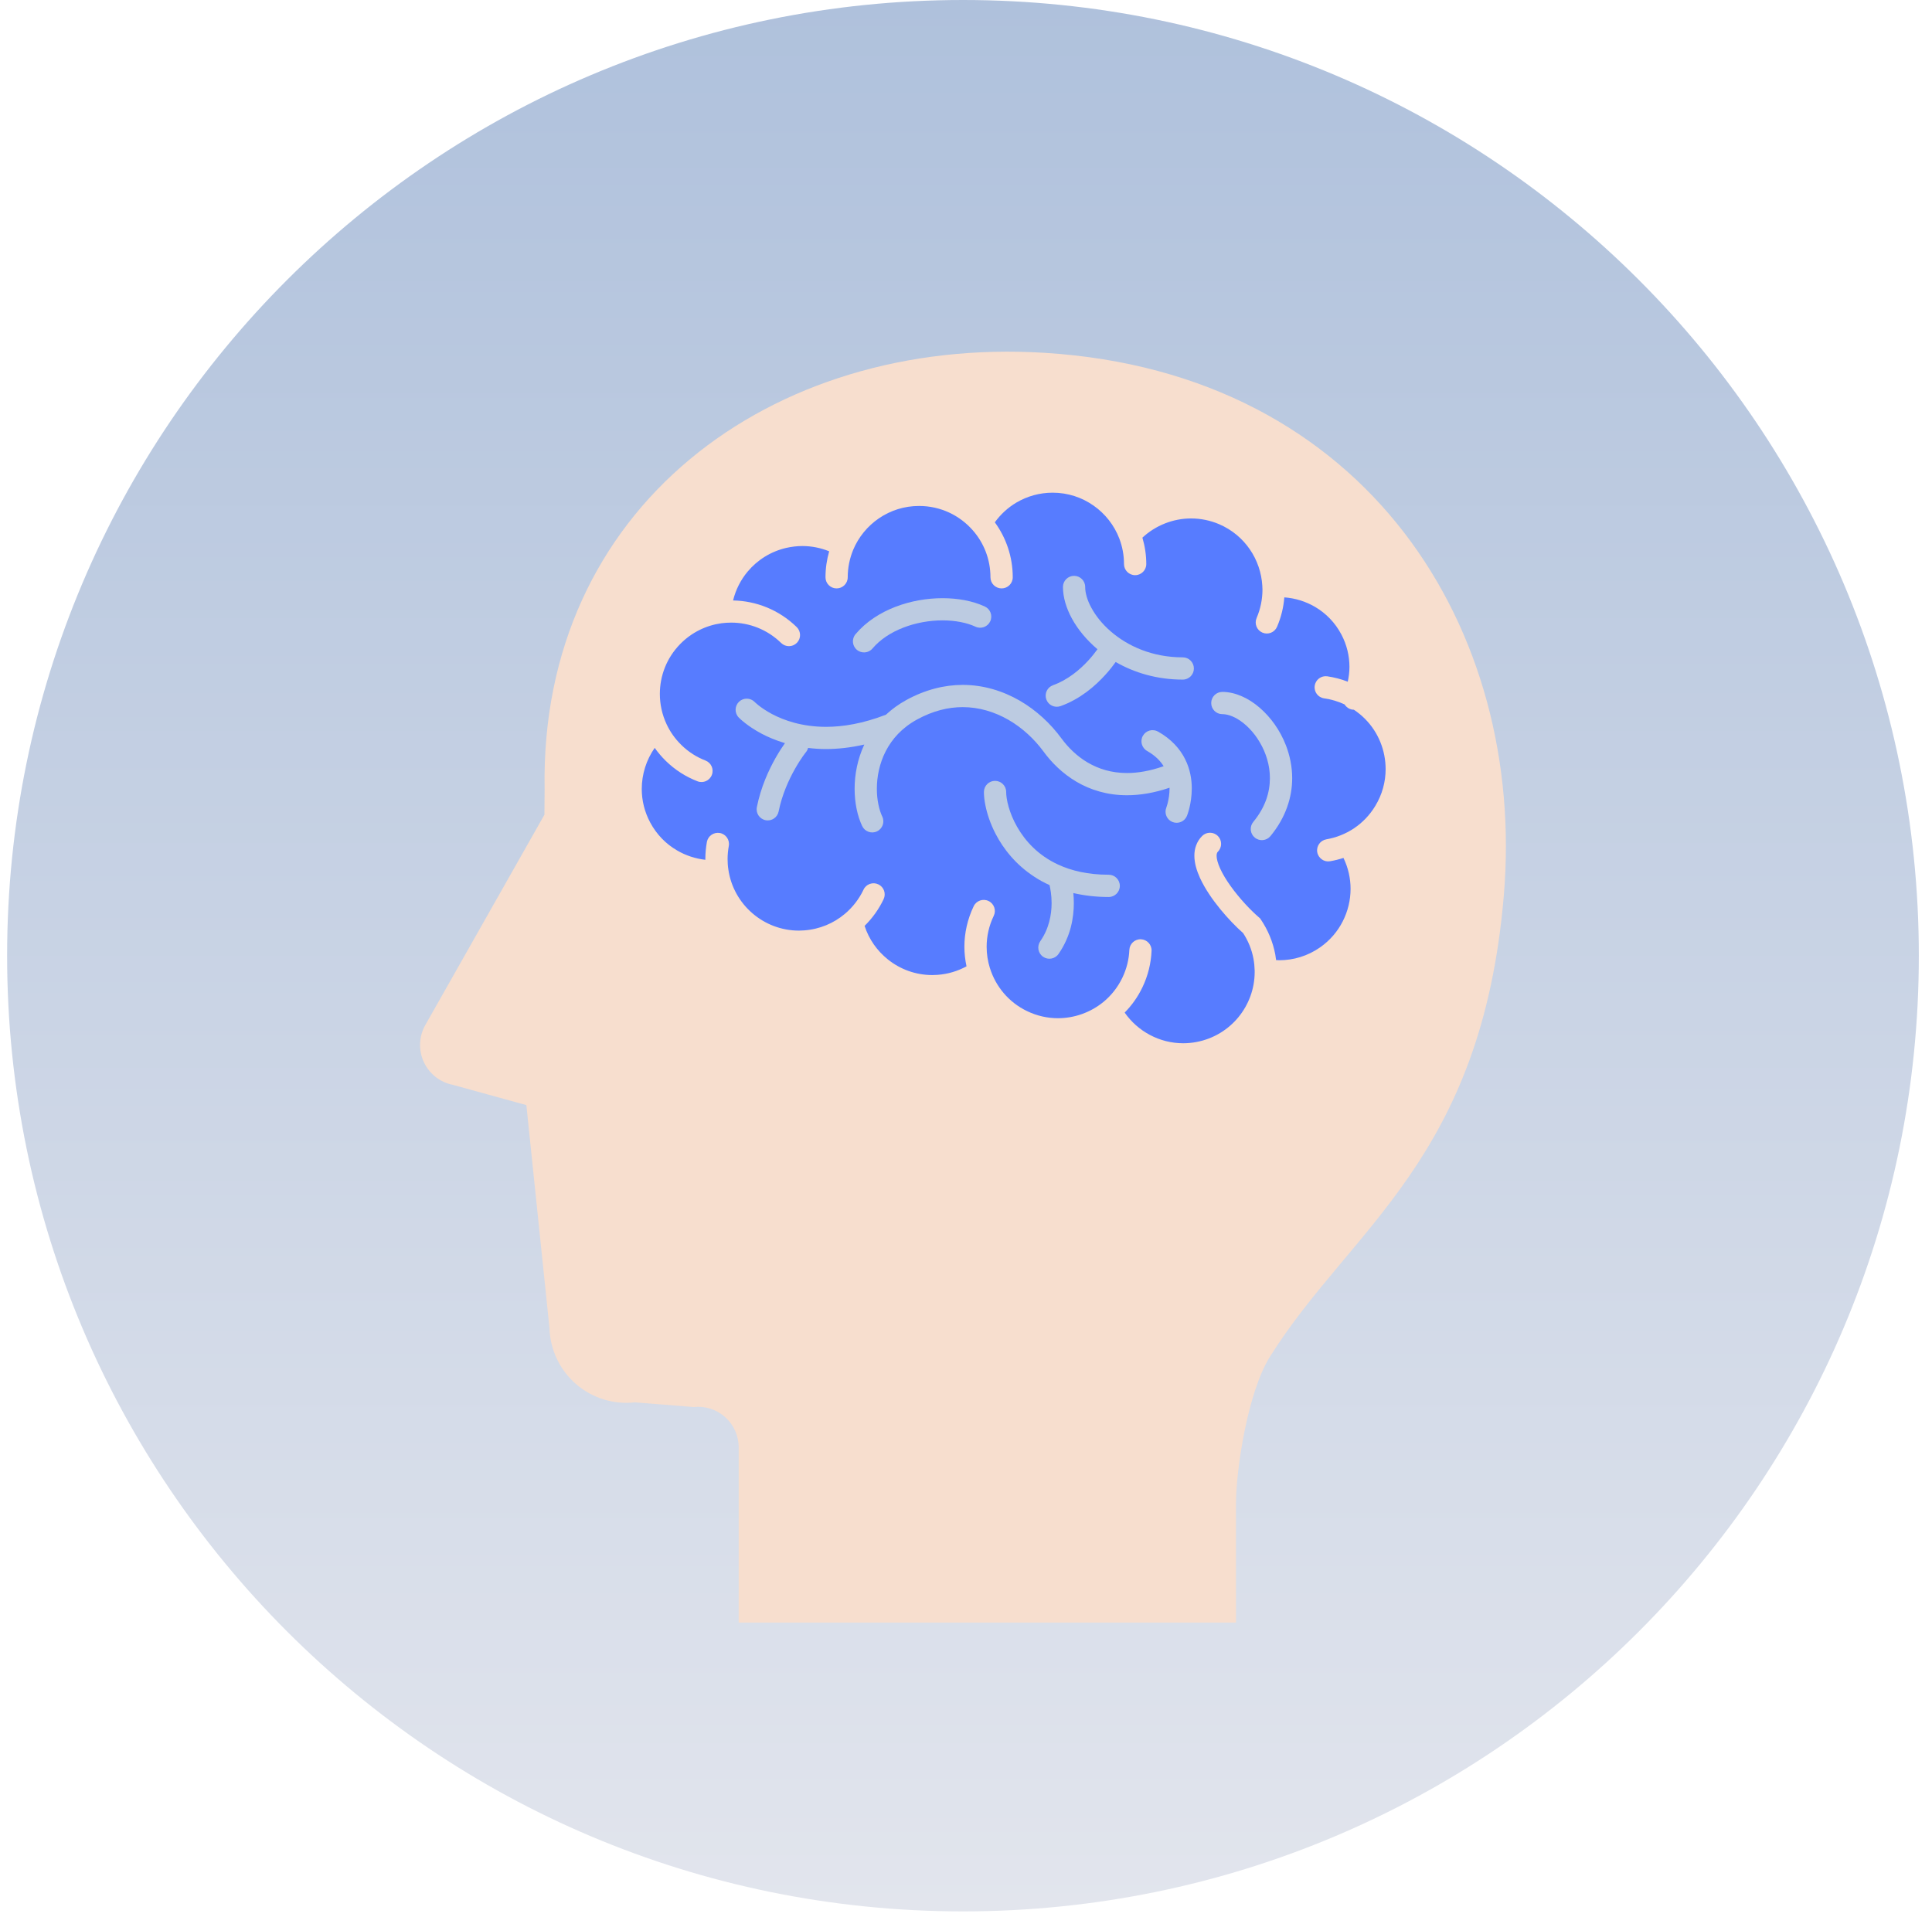
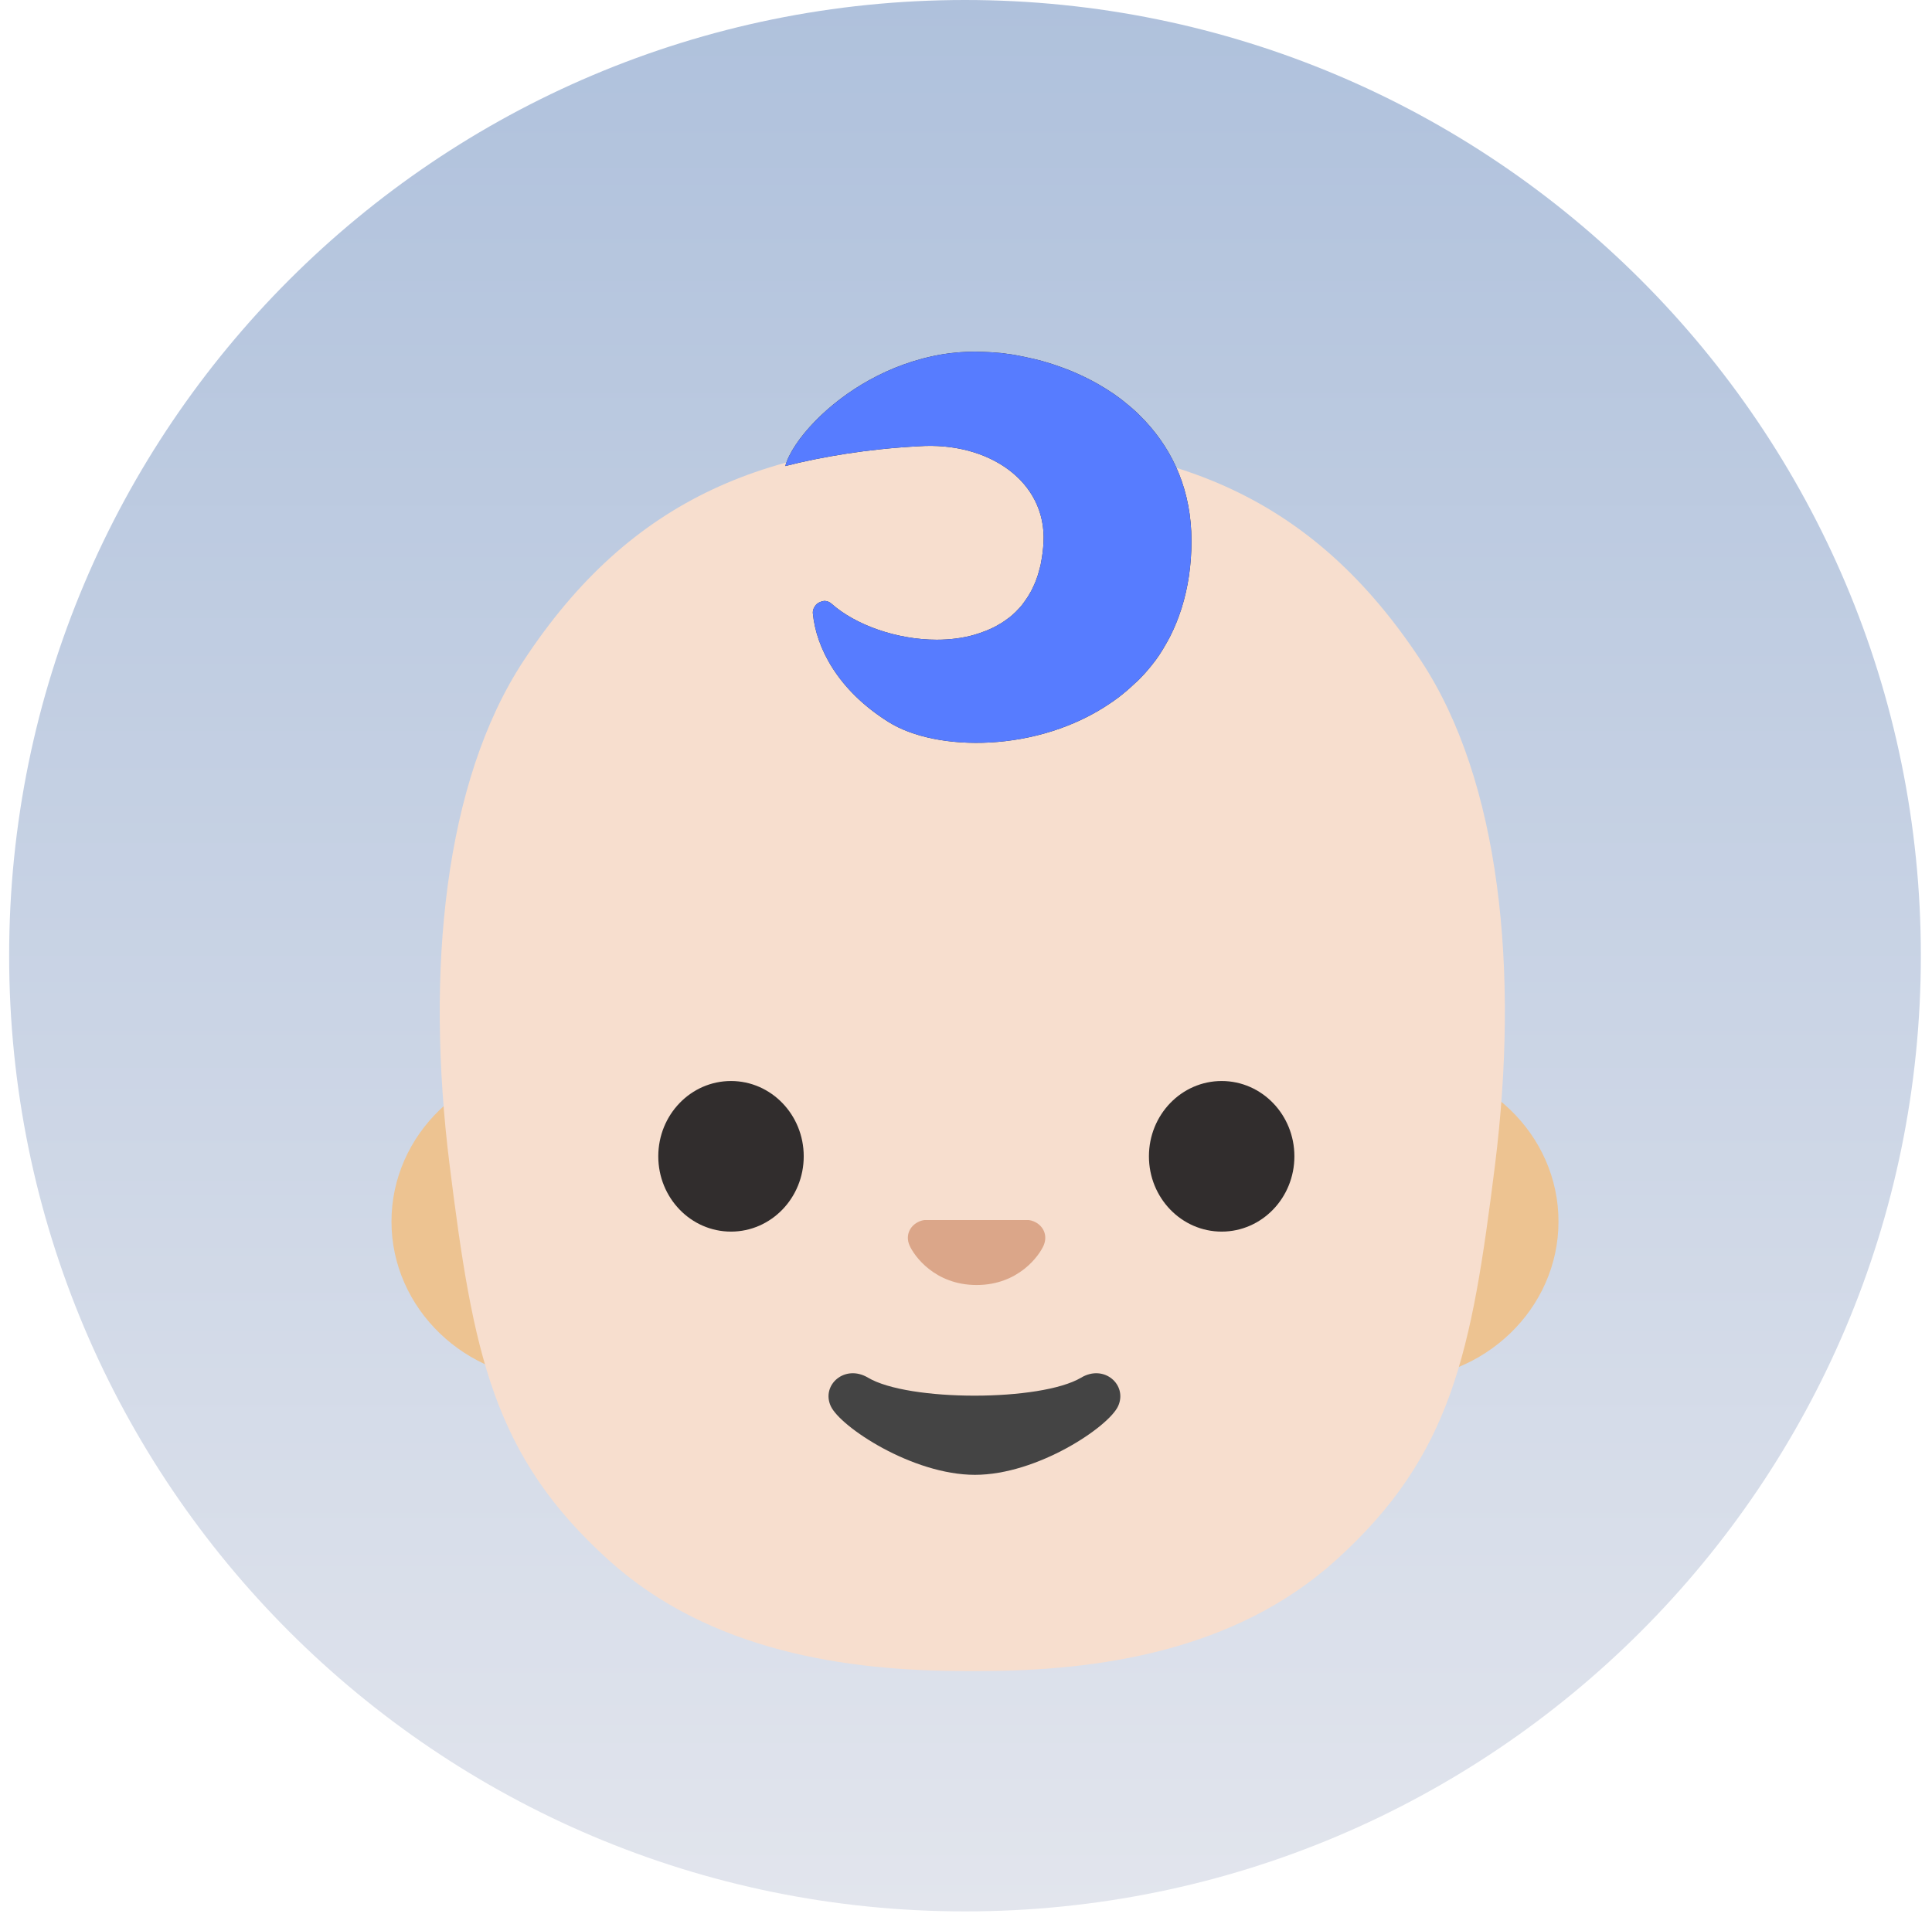
<svg xmlns="http://www.w3.org/2000/svg" width="127" height="126" viewBox="0 0 127 126" fill="none">
-   <circle cx="63.301" cy="62.833" r="62.833" fill="url(#paint0_linear_4741_2343)" />
-   <circle cx="66.319" cy="54.791" r="26.641" fill="#577CFF" />
-   <path d="M72.88 57.51C71.515 57.51 70.427 57.247 69.554 56.842C68.246 56.236 67.399 55.303 66.866 54.372C66.6 53.909 66.416 53.448 66.301 53.043C66.185 52.639 66.14 52.283 66.141 52.071C66.141 51.665 65.814 51.338 65.409 51.338C65.005 51.338 64.678 51.665 64.678 52.071C64.678 52.334 64.71 52.624 64.775 52.943C64.887 53.503 65.097 54.148 65.442 54.815C65.956 55.809 66.775 56.855 67.999 57.647C68.306 57.85 68.635 58.031 68.992 58.192C69.049 58.435 69.128 58.861 69.127 59.378C69.127 59.752 69.085 60.168 68.972 60.597C68.859 61.025 68.676 61.46 68.38 61.885C68.153 62.219 68.234 62.673 68.567 62.903C68.898 63.132 69.353 63.051 69.583 62.718C69.983 62.142 70.237 61.542 70.387 60.971C70.536 60.399 70.588 59.854 70.588 59.378C70.588 59.14 70.575 58.916 70.556 58.715C71.26 58.877 72.03 58.974 72.88 58.974C73.284 58.974 73.612 58.646 73.612 58.242C73.612 57.838 73.284 57.51 72.88 57.51Z" fill="#BCCBE1" />
-   <path d="M76.123 48.098C75.771 47.902 75.327 48.023 75.127 48.376C74.928 48.726 75.053 49.172 75.405 49.372C75.944 49.681 76.272 50.022 76.492 50.375C75.59 50.691 74.793 50.823 74.085 50.823C73.053 50.822 72.209 50.549 71.494 50.13C70.784 49.713 70.211 49.14 69.775 48.548C69.057 47.568 68.124 46.697 67.023 46.06C65.922 45.427 64.651 45.029 63.284 45.029C62.088 45.029 60.828 45.338 59.577 46.024C59.067 46.303 58.622 46.631 58.237 46.989C56.716 47.575 55.407 47.787 54.297 47.787C52.717 47.784 51.538 47.362 50.749 46.946C50.356 46.737 50.062 46.53 49.871 46.38C49.776 46.303 49.705 46.244 49.662 46.204L49.619 46.162L49.611 46.154C49.33 45.867 48.87 45.859 48.578 46.138C48.288 46.419 48.28 46.88 48.56 47.172C48.602 47.214 49.103 47.726 50.066 48.238C50.487 48.461 51.003 48.679 51.599 48.858C51.441 49.081 51.224 49.408 50.988 49.822C50.536 50.62 50.016 51.743 49.753 53.062C49.671 53.461 49.929 53.845 50.325 53.924C50.721 54.005 51.105 53.745 51.184 53.349C51.406 52.237 51.862 51.246 52.261 50.544C52.461 50.189 52.644 49.912 52.777 49.721C52.844 49.628 52.897 49.555 52.933 49.509C52.951 49.486 52.964 49.47 52.972 49.459L52.983 49.449L52.984 49.446C53.05 49.364 53.094 49.271 53.12 49.172C53.491 49.22 53.882 49.247 54.297 49.247C55.065 49.247 55.908 49.156 56.815 48.951C56.363 49.919 56.179 50.931 56.178 51.857C56.18 52.788 56.358 53.637 56.676 54.311C56.849 54.675 57.285 54.832 57.649 54.659C58.013 54.485 58.17 54.05 57.996 53.685C57.794 53.264 57.638 52.595 57.641 51.857C57.639 51.059 57.814 50.184 58.226 49.383C58.641 48.583 59.282 47.854 60.28 47.306C61.331 46.729 62.338 46.492 63.284 46.49C64.365 46.492 65.382 46.804 66.292 47.327C67.2 47.85 67.992 48.588 68.596 49.411C69.127 50.137 69.839 50.851 70.753 51.391C71.666 51.931 72.788 52.286 74.085 52.284C74.943 52.284 75.874 52.131 76.879 51.79L76.88 51.841C76.88 52.199 76.824 52.525 76.768 52.756C76.742 52.869 76.713 52.962 76.693 53.019C76.684 53.049 76.677 53.071 76.672 53.084L76.668 53.095V53.096C76.52 53.47 76.7 53.893 77.075 54.044C77.45 54.193 77.876 54.01 78.026 53.637C78.046 53.585 78.338 52.853 78.342 51.841C78.342 51.261 78.241 50.579 77.901 49.907C77.566 49.231 76.987 48.585 76.123 48.098Z" fill="#BCCBE1" />
-   <path d="M57.354 42.635C57.858 42.041 58.573 41.574 59.388 41.261C60.203 40.944 61.11 40.787 61.961 40.787C62.788 40.787 63.56 40.939 64.124 41.203C64.493 41.373 64.927 41.212 65.094 40.846C65.263 40.48 65.104 40.044 64.739 39.877C63.922 39.499 62.961 39.33 61.961 39.328C60.933 39.328 59.862 39.512 58.861 39.896C57.865 40.28 56.939 40.867 56.241 41.692C55.978 41.999 56.017 42.46 56.324 42.72C56.633 42.983 57.096 42.943 57.354 42.635Z" fill="#BCCBE1" />
-   <path d="M68.652 23.196C50.632 22.087 35.457 33.423 35.801 51.893L35.788 53.565L27.959 67.39C27.537 68.135 27.499 69.039 27.857 69.817C28.214 70.596 28.922 71.156 29.763 71.322L34.601 72.656L36.12 87.316C36.161 88.729 36.789 90.061 37.855 90.988C38.921 91.917 40.328 92.356 41.732 92.199L45.595 92.507C46.349 92.423 47.104 92.664 47.669 93.171C48.234 93.676 48.558 94.399 48.558 95.158V106.678H81.247C81.247 106.678 81.247 101.092 81.247 98.864C81.247 96.634 82.017 91.539 83.475 89.205C88.775 80.732 97.401 76.224 98.856 58.848C100.313 41.47 89.941 24.507 68.652 23.196ZM90.4 52.994C89.667 54.205 88.482 54.959 87.188 55.182C86.791 55.252 86.522 55.628 86.589 56.027C86.66 56.424 87.038 56.694 87.435 56.623C87.732 56.572 88.024 56.498 88.313 56.405C88.624 57.051 88.78 57.745 88.78 58.436C88.78 59.174 88.604 59.907 88.267 60.57C87.932 61.232 87.435 61.822 86.783 62.281C85.962 62.856 85.029 63.13 84.103 63.132C84.029 63.132 83.957 63.124 83.884 63.122C83.868 63 83.853 62.879 83.832 62.76V62.758C83.672 61.911 83.341 61.136 82.888 60.462L82.833 60.38L82.758 60.315C82.205 59.84 81.471 59.062 80.904 58.268C80.618 57.872 80.376 57.471 80.212 57.114C80.046 56.755 79.97 56.444 79.973 56.26C79.973 56.178 79.985 56.121 80.001 56.084C80.014 56.048 80.028 56.026 80.056 55.997C80.341 55.713 80.341 55.249 80.056 54.962C79.77 54.678 79.308 54.678 79.024 54.962C78.844 55.139 78.709 55.353 78.628 55.581C78.543 55.803 78.512 56.035 78.512 56.26C78.515 56.766 78.668 57.246 78.882 57.722C79.209 58.432 79.695 59.137 80.222 59.781C80.718 60.385 81.243 60.929 81.715 61.345C82.041 61.843 82.279 62.407 82.396 63.028C82.444 63.29 82.469 63.55 82.475 63.799V63.804C82.475 63.836 82.476 63.869 82.476 63.903C82.476 65.007 82.083 66.053 81.407 66.876C80.731 67.697 79.779 68.294 78.65 68.507C78.356 68.563 78.064 68.59 77.776 68.59C76.226 68.591 74.792 67.811 73.93 66.573C74.395 66.102 74.791 65.551 75.091 64.924V64.925C75.466 64.15 75.663 63.329 75.698 62.515C75.716 62.113 75.404 61.772 75.002 61.754C74.596 61.736 74.256 62.05 74.238 62.452C74.212 63.072 74.062 63.694 73.776 64.287L73.775 64.29C73.467 64.925 73.04 65.457 72.53 65.877L72.528 65.878C71.687 66.564 70.628 66.943 69.545 66.943C68.863 66.943 68.17 66.794 67.512 66.475C66.295 65.89 65.449 64.847 65.075 63.654H65.073C64.931 63.201 64.857 62.725 64.857 62.247C64.857 61.564 65.006 60.871 65.324 60.212C65.5 59.848 65.346 59.411 64.982 59.237C64.62 59.062 64.183 59.213 64.007 59.577C63.594 60.436 63.394 61.35 63.394 62.247C63.394 62.682 63.445 63.112 63.534 63.532C62.963 63.843 62.32 64.043 61.625 64.093H61.623C61.509 64.101 61.398 64.106 61.285 64.106C60.187 64.106 59.171 63.725 58.365 63.079C57.661 62.515 57.121 61.757 56.834 60.873C57.347 60.368 57.773 59.773 58.086 59.114C58.258 58.748 58.102 58.314 57.737 58.142C57.373 57.969 56.934 58.124 56.764 58.491C56.475 59.103 56.054 59.647 55.54 60.08C54.807 60.699 53.883 61.096 52.855 61.17H52.854C52.739 61.178 52.628 61.184 52.517 61.184C50.197 61.184 48.216 59.469 47.88 57.177L47.879 57.17V57.166C47.86 57.056 47.848 56.942 47.84 56.824C47.832 56.712 47.828 56.597 47.828 56.484C47.828 56.19 47.856 55.899 47.908 55.618C47.98 55.221 47.718 54.84 47.321 54.766C46.926 54.695 46.543 54.954 46.468 55.351C46.402 55.719 46.366 56.097 46.366 56.484L46.367 56.528C45.71 56.454 45.072 56.244 44.502 55.909C43.779 55.488 43.166 54.87 42.742 54.078C42.364 53.371 42.186 52.618 42.186 51.871C42.186 50.907 42.485 49.961 43.037 49.17C43.25 49.471 43.491 49.754 43.76 50.02C44.378 50.626 45.092 51.074 45.848 51.366C46.225 51.514 46.647 51.326 46.793 50.948C46.941 50.572 46.751 50.149 46.377 50.003C45.798 49.78 45.256 49.439 44.786 48.977V48.976C44.37 48.57 44.048 48.108 43.818 47.613C43.523 46.985 43.375 46.302 43.375 45.624C43.376 44.434 43.819 43.256 44.713 42.343C45.474 41.567 46.433 41.113 47.428 40.975H47.429H47.431C47.644 40.948 47.856 40.934 48.068 40.934C49.255 40.935 50.434 41.382 51.35 42.275C51.639 42.555 52.1 42.553 52.384 42.263C52.666 41.975 52.66 41.514 52.373 41.23C51.208 40.089 49.699 39.505 48.189 39.478C48.359 38.779 48.687 38.128 49.146 37.58C49.783 36.821 50.655 36.259 51.696 36.019C52.051 35.94 52.4 35.9 52.747 35.9C53.359 35.9 53.956 36.023 54.506 36.246C54.35 36.791 54.264 37.363 54.264 37.956C54.264 38.359 54.591 38.685 54.995 38.685C55.398 38.685 55.725 38.359 55.725 37.956C55.725 37.317 55.855 36.707 56.083 36.152C56.436 35.304 57.034 34.582 57.784 34.072C58.537 33.561 59.438 33.265 60.416 33.265C61.826 33.265 63.084 33.881 63.946 34.865C64.672 35.69 65.108 36.77 65.108 37.956C65.108 38.359 65.437 38.685 65.84 38.685C66.244 38.685 66.573 38.359 66.573 37.956C66.573 36.606 66.135 35.353 65.395 34.34C65.774 33.816 66.256 33.371 66.814 33.041C67.512 32.63 68.325 32.392 69.196 32.392C70.2 32.392 71.122 32.705 71.883 33.239C72.647 33.773 73.243 34.531 73.58 35.41H73.579C73.778 35.932 73.886 36.493 73.886 37.085C73.886 37.488 74.215 37.815 74.618 37.815C75.021 37.815 75.351 37.488 75.351 37.085C75.351 36.481 75.258 35.9 75.096 35.348C75.963 34.543 77.111 34.086 78.296 34.086C78.915 34.086 79.543 34.209 80.15 34.468C80.996 34.834 81.675 35.413 82.159 36.119C82.644 36.826 82.928 37.656 82.978 38.515C82.984 38.603 82.988 38.691 82.988 38.779C82.985 39.4 82.863 40.025 82.603 40.633C82.443 41.004 82.615 41.433 82.985 41.592C83.357 41.751 83.785 41.581 83.946 41.21C84.217 40.579 84.373 39.928 84.425 39.275C85.142 39.326 85.84 39.543 86.458 39.908C87.162 40.324 87.765 40.934 88.176 41.715C88.536 42.398 88.705 43.124 88.706 43.844C88.706 44.173 88.666 44.499 88.595 44.819C88.157 44.647 87.701 44.531 87.246 44.464C86.849 44.409 86.477 44.688 86.423 45.088C86.365 45.489 86.644 45.858 87.042 45.913C87.502 45.978 87.955 46.11 88.387 46.314C88.462 46.439 88.578 46.542 88.722 46.605C88.811 46.644 88.906 46.663 88.999 46.663C89.269 46.843 89.514 47.046 89.734 47.267L89.735 47.269C90.613 48.153 91.084 49.347 91.084 50.567C91.084 51.395 90.865 52.233 90.4 52.994Z" fill="#F7DECE" />
-   <path d="M82.806 46.531C82.444 46.218 82.054 45.961 81.642 45.782C81.229 45.599 80.794 45.49 80.349 45.49C79.945 45.49 79.619 45.818 79.619 46.222C79.619 46.626 79.945 46.952 80.349 46.952C80.618 46.952 80.956 47.045 81.316 47.252C81.852 47.559 82.409 48.112 82.811 48.802C83.22 49.493 83.48 50.313 83.477 51.163C83.475 52.096 83.181 53.071 82.383 54.039C82.128 54.349 82.171 54.811 82.482 55.067C82.794 55.326 83.256 55.28 83.512 54.972C84.515 53.759 84.943 52.417 84.942 51.163C84.942 50.401 84.786 49.67 84.531 49.005C84.144 48.007 83.53 47.156 82.806 46.531Z" fill="#C0CDE2" />
-   <path d="M77.75 43.218C75.741 43.218 74.128 42.477 73.011 41.509C72.453 41.026 72.026 40.486 71.746 39.968C71.461 39.451 71.332 38.959 71.335 38.59C71.335 38.187 71.007 37.859 70.605 37.859C70.2 37.859 69.873 38.187 69.873 38.59C69.876 39.276 70.09 39.982 70.461 40.666C70.852 41.38 71.421 42.074 72.142 42.684C71.997 42.885 71.797 43.148 71.539 43.426C70.983 44.034 70.18 44.707 69.22 45.049C68.843 45.183 68.643 45.601 68.779 45.982C68.914 46.363 69.331 46.559 69.713 46.425C71.014 45.958 71.986 45.105 72.648 44.379C72.942 44.057 73.17 43.76 73.34 43.524C74.549 44.221 76.043 44.681 77.75 44.681C78.154 44.681 78.48 44.354 78.48 43.951C78.48 43.547 78.154 43.218 77.75 43.218Z" fill="#BCCBE1" />
+   <circle cx="63.434" cy="62.833" r="62.833" fill="url(#paint0_linear_4741_2342)" />
+   <path d="M91.646 69.91H36.535C30.596 69.91 25.734 74.588 25.734 80.313C25.734 86.03 30.596 90.715 36.535 90.715H91.646C97.585 90.715 102.447 86.038 102.447 80.313C102.454 74.588 97.592 69.91 91.646 69.91Z" fill="#EDC391" />
+   <path d="M93.425 43.463C86.335 32.677 77.195 28.988 63.915 28.988C50.635 28.988 41.494 32.67 34.404 43.463C29.211 51.372 27.956 63.803 29.557 76.611C31.099 88.924 32.376 95.682 40.019 102.58C46.659 108.57 55.674 109.862 63.406 109.862H64.424C72.156 109.862 81.178 108.57 87.811 102.58C95.454 95.682 96.73 88.924 98.272 76.611C99.873 63.803 98.619 51.364 93.425 43.463Z" fill="#F7DECE" />
+   <path d="M74.905 44.642C75.008 44.531 75.111 44.428 75.215 44.317C75.288 44.236 75.362 44.147 75.436 44.066C75.606 43.867 75.768 43.668 75.923 43.461L75.989 43.373C76.137 43.173 76.27 42.967 76.403 42.753C76.439 42.694 76.476 42.627 76.513 42.568C76.638 42.355 76.764 42.141 76.882 41.912C76.904 41.875 76.919 41.845 76.934 41.809C77.214 41.255 77.457 40.658 77.657 40.031L77.679 39.964C78.085 38.658 78.321 37.205 78.321 35.567C78.321 32.291 77.14 29.702 75.34 27.747C75.318 27.725 75.303 27.71 75.288 27.688C75.148 27.54 75.001 27.393 74.853 27.245L74.765 27.157C74.593 26.993 74.416 26.836 74.233 26.684C74.086 26.559 73.938 26.441 73.791 26.323C73.754 26.294 73.717 26.271 73.688 26.242L73.201 25.888C73.171 25.873 73.149 25.851 73.119 25.836C72.529 25.438 71.917 25.084 71.282 24.781C71.26 24.766 71.231 24.759 71.209 24.744C71.024 24.656 70.84 24.575 70.655 24.493L70.486 24.42C70.323 24.353 70.161 24.287 69.999 24.228C69.94 24.206 69.873 24.183 69.814 24.161C69.659 24.102 69.504 24.051 69.357 23.999L69.158 23.933C69.003 23.881 68.855 23.837 68.7 23.793C68.634 23.77 68.567 23.756 68.494 23.733C68.339 23.689 68.184 23.652 68.029 23.615L67.837 23.571C67.667 23.534 67.498 23.497 67.335 23.46C67.284 23.453 67.232 23.438 67.18 23.431C66.745 23.335 66.31 23.269 65.875 23.217C65.816 23.21 65.757 23.21 65.698 23.202C65.543 23.188 65.395 23.173 65.24 23.165C65.152 23.158 65.07 23.158 64.982 23.151C64.856 23.143 64.739 23.136 64.62 23.136C64.525 23.136 64.429 23.128 64.325 23.128C64.259 23.128 64.192 23.121 64.133 23.121H64.06C63.742 23.121 63.425 23.136 63.115 23.158C63.056 23.165 62.997 23.165 62.938 23.173C62.621 23.202 62.311 23.232 62.016 23.283C58.394 23.874 55.465 25.777 53.635 27.636C52.536 28.75 51.835 29.849 51.621 30.639H51.629C53.974 30.041 57.007 29.517 60.386 29.34C64.96 29.023 68.781 31.628 68.597 35.626C68.575 36.106 68.516 36.556 68.435 36.976L68.412 37.102C68.376 37.264 68.331 37.426 68.287 37.581C68.265 37.655 68.243 37.729 68.228 37.795C68.184 37.928 68.139 38.061 68.088 38.194C68.058 38.275 68.022 38.356 67.985 38.437C67.933 38.555 67.881 38.666 67.83 38.769C67.785 38.858 67.741 38.939 67.689 39.02C67.638 39.116 67.579 39.212 67.52 39.3C67.461 39.389 67.394 39.477 67.335 39.566C67.284 39.639 67.232 39.713 67.173 39.787C67.077 39.905 66.974 40.016 66.871 40.119C66.841 40.149 66.812 40.185 66.782 40.215C66.642 40.355 66.494 40.481 66.339 40.606C66.31 40.628 66.273 40.65 66.243 40.672C66.118 40.77 65.987 40.861 65.853 40.945C65.808 40.968 65.771 40.997 65.727 41.019C65.594 41.1 65.462 41.174 65.329 41.24C65.284 41.263 65.248 41.285 65.203 41.3C65.063 41.366 64.915 41.432 64.761 41.491C64.731 41.506 64.694 41.521 64.657 41.528C64.488 41.595 64.318 41.654 64.141 41.705C64.126 41.713 64.111 41.713 64.097 41.72C63.3 41.956 62.444 42.059 61.574 42.059C58.947 42.059 56.225 41.086 54.661 39.691C54.531 39.574 54.363 39.508 54.188 39.507C54.152 39.507 54.115 39.522 54.085 39.529C54.056 39.536 54.019 39.536 53.989 39.551C53.945 39.566 53.901 39.581 53.856 39.603C53.783 39.639 53.724 39.684 53.665 39.736C53.65 39.75 53.643 39.765 53.628 39.78C53.576 39.839 53.532 39.913 53.495 39.986C53.488 40.001 53.488 40.008 53.48 40.023C53.443 40.119 53.421 40.23 53.436 40.348C53.657 42.576 55.059 45.365 58.394 47.46C61.566 49.459 68.243 49.481 72.994 46.228L73.127 46.139C73.267 46.036 73.415 45.933 73.555 45.829C73.614 45.785 73.68 45.733 73.739 45.682C73.946 45.52 74.145 45.35 74.337 45.173L74.624 44.907C74.728 44.826 74.816 44.73 74.905 44.642Z" fill="#312D2D" />
+   <path d="M74.905 44.642C75.008 44.531 75.111 44.428 75.215 44.317C75.288 44.236 75.362 44.147 75.436 44.066C75.606 43.867 75.768 43.668 75.923 43.461L75.989 43.373C76.137 43.173 76.27 42.967 76.403 42.753C76.439 42.694 76.476 42.627 76.513 42.568C76.638 42.355 76.764 42.141 76.882 41.912C76.904 41.875 76.919 41.845 76.934 41.809C77.214 41.255 77.457 40.658 77.657 40.031L77.679 39.964C78.085 38.658 78.321 37.205 78.321 35.567C78.321 32.291 77.14 29.702 75.34 27.747C75.318 27.725 75.303 27.71 75.288 27.688C75.148 27.54 75.001 27.393 74.853 27.245L74.765 27.157C74.593 26.993 74.416 26.836 74.233 26.684C74.086 26.559 73.938 26.441 73.791 26.323C73.754 26.294 73.717 26.271 73.688 26.242L73.201 25.888C73.171 25.873 73.149 25.851 73.119 25.836C72.529 25.438 71.917 25.084 71.282 24.781C71.26 24.766 71.231 24.759 71.209 24.744C71.024 24.656 70.84 24.575 70.655 24.493L70.486 24.42C70.323 24.353 70.161 24.287 69.999 24.228C69.94 24.206 69.873 24.183 69.814 24.161C69.659 24.102 69.504 24.051 69.357 23.999L69.158 23.933C69.003 23.881 68.855 23.837 68.7 23.793C68.634 23.77 68.567 23.756 68.494 23.733C68.339 23.689 68.184 23.652 68.029 23.615L67.837 23.571C67.667 23.534 67.498 23.497 67.335 23.46C67.284 23.453 67.232 23.438 67.18 23.431C66.745 23.335 66.31 23.269 65.875 23.217C65.816 23.21 65.757 23.21 65.698 23.202C65.543 23.188 65.395 23.173 65.24 23.165C65.152 23.158 65.07 23.158 64.982 23.151C64.856 23.143 64.739 23.136 64.62 23.136C64.525 23.136 64.429 23.128 64.325 23.128C64.259 23.128 64.192 23.121 64.133 23.121H64.06C63.742 23.121 63.425 23.136 63.115 23.158C63.056 23.165 62.997 23.165 62.938 23.173C62.621 23.202 62.311 23.232 62.016 23.283C58.394 23.874 55.465 25.777 53.635 27.636C52.536 28.75 51.835 29.849 51.621 30.639H51.629C53.974 30.041 57.007 29.517 60.386 29.34C64.96 29.023 68.781 31.628 68.597 35.626C68.575 36.106 68.516 36.556 68.435 36.976L68.412 37.102C68.376 37.264 68.331 37.426 68.287 37.581C68.265 37.655 68.243 37.729 68.228 37.795C68.184 37.928 68.139 38.061 68.088 38.194C68.058 38.275 68.022 38.356 67.985 38.437C67.933 38.555 67.881 38.666 67.83 38.769C67.785 38.858 67.741 38.939 67.689 39.02C67.638 39.116 67.579 39.212 67.52 39.3C67.461 39.389 67.394 39.477 67.335 39.566C67.284 39.639 67.232 39.713 67.173 39.787C67.077 39.905 66.974 40.016 66.871 40.119C66.841 40.149 66.812 40.185 66.782 40.215C66.642 40.355 66.494 40.481 66.339 40.606C66.31 40.628 66.273 40.65 66.243 40.672C66.118 40.77 65.987 40.861 65.853 40.945C65.808 40.968 65.771 40.997 65.727 41.019C65.594 41.1 65.462 41.174 65.329 41.24C65.284 41.263 65.248 41.285 65.203 41.3C65.063 41.366 64.915 41.432 64.761 41.491C64.731 41.506 64.694 41.521 64.657 41.528C64.488 41.595 64.318 41.654 64.141 41.705C64.126 41.713 64.111 41.713 64.097 41.72C63.3 41.956 62.444 42.059 61.574 42.059C58.947 42.059 56.225 41.086 54.661 39.691C54.531 39.574 54.363 39.508 54.188 39.507C54.152 39.507 54.115 39.522 54.085 39.529C54.056 39.536 54.019 39.536 53.989 39.551C53.945 39.566 53.901 39.581 53.856 39.603C53.783 39.639 53.724 39.684 53.665 39.736C53.65 39.75 53.643 39.765 53.628 39.78C53.576 39.839 53.532 39.913 53.495 39.986C53.488 40.001 53.488 40.008 53.48 40.023C53.443 40.119 53.421 40.23 53.436 40.348C53.657 42.576 55.059 45.365 58.394 47.46C61.566 49.459 68.243 49.481 72.994 46.228L73.127 46.139C73.267 46.036 73.415 45.933 73.555 45.829C73.614 45.785 73.68 45.733 73.739 45.682C73.946 45.52 74.145 45.35 74.337 45.173L74.624 44.907C74.728 44.826 74.816 44.73 74.905 44.642Z" fill="#577CFF" />
+   <path d="M67.937 80.294C67.838 80.253 67.733 80.226 67.627 80.213H60.766C60.662 80.228 60.559 80.25 60.456 80.294C59.836 80.545 59.489 81.194 59.785 81.873C60.08 82.559 61.444 84.484 64.196 84.484C66.948 84.484 68.313 82.559 68.608 81.873C68.896 81.187 68.556 80.545 67.937 80.294Z" fill="#DBA689" />
+   <path d="M48.052 80.973C50.693 80.973 52.833 78.757 52.833 76.023C52.833 73.289 50.693 71.072 48.052 71.072C45.412 71.072 43.272 73.289 43.272 76.023C43.272 78.757 45.412 80.973 48.052 80.973Z" fill="#312D2D" />
+   <path d="M80.306 80.973C82.946 80.973 85.087 78.757 85.087 76.023C85.087 73.289 82.946 71.072 80.306 71.072C77.666 71.072 75.525 73.289 75.525 76.023C75.525 78.757 77.666 80.973 80.306 80.973Z" fill="#312D2D" />
+   <path d="M71.068 90.575C68.412 92.154 59.706 92.154 57.058 90.575C55.531 89.668 53.974 91.055 54.608 92.442C55.228 93.807 59.979 96.964 64.088 96.964C68.191 96.964 72.883 93.807 73.502 92.442C74.129 91.055 72.588 89.668 71.068 90.575Z" fill="#444444" />
  <defs>
-     <linearGradient id="paint0_linear_4741_2343" x1="63.301" y1="0" x2="63.301" y2="125.665" gradientUnits="userSpaceOnUse">
+     <linearGradient id="paint0_linear_4741_2342" x1="63.434" y1="0" x2="63.434" y2="125.665" gradientUnits="userSpaceOnUse">
      <stop stop-color="#AFC1DC" />
      <stop offset="1" stop-color="#E2E5ED" />
    </linearGradient>
  </defs>
</svg>
